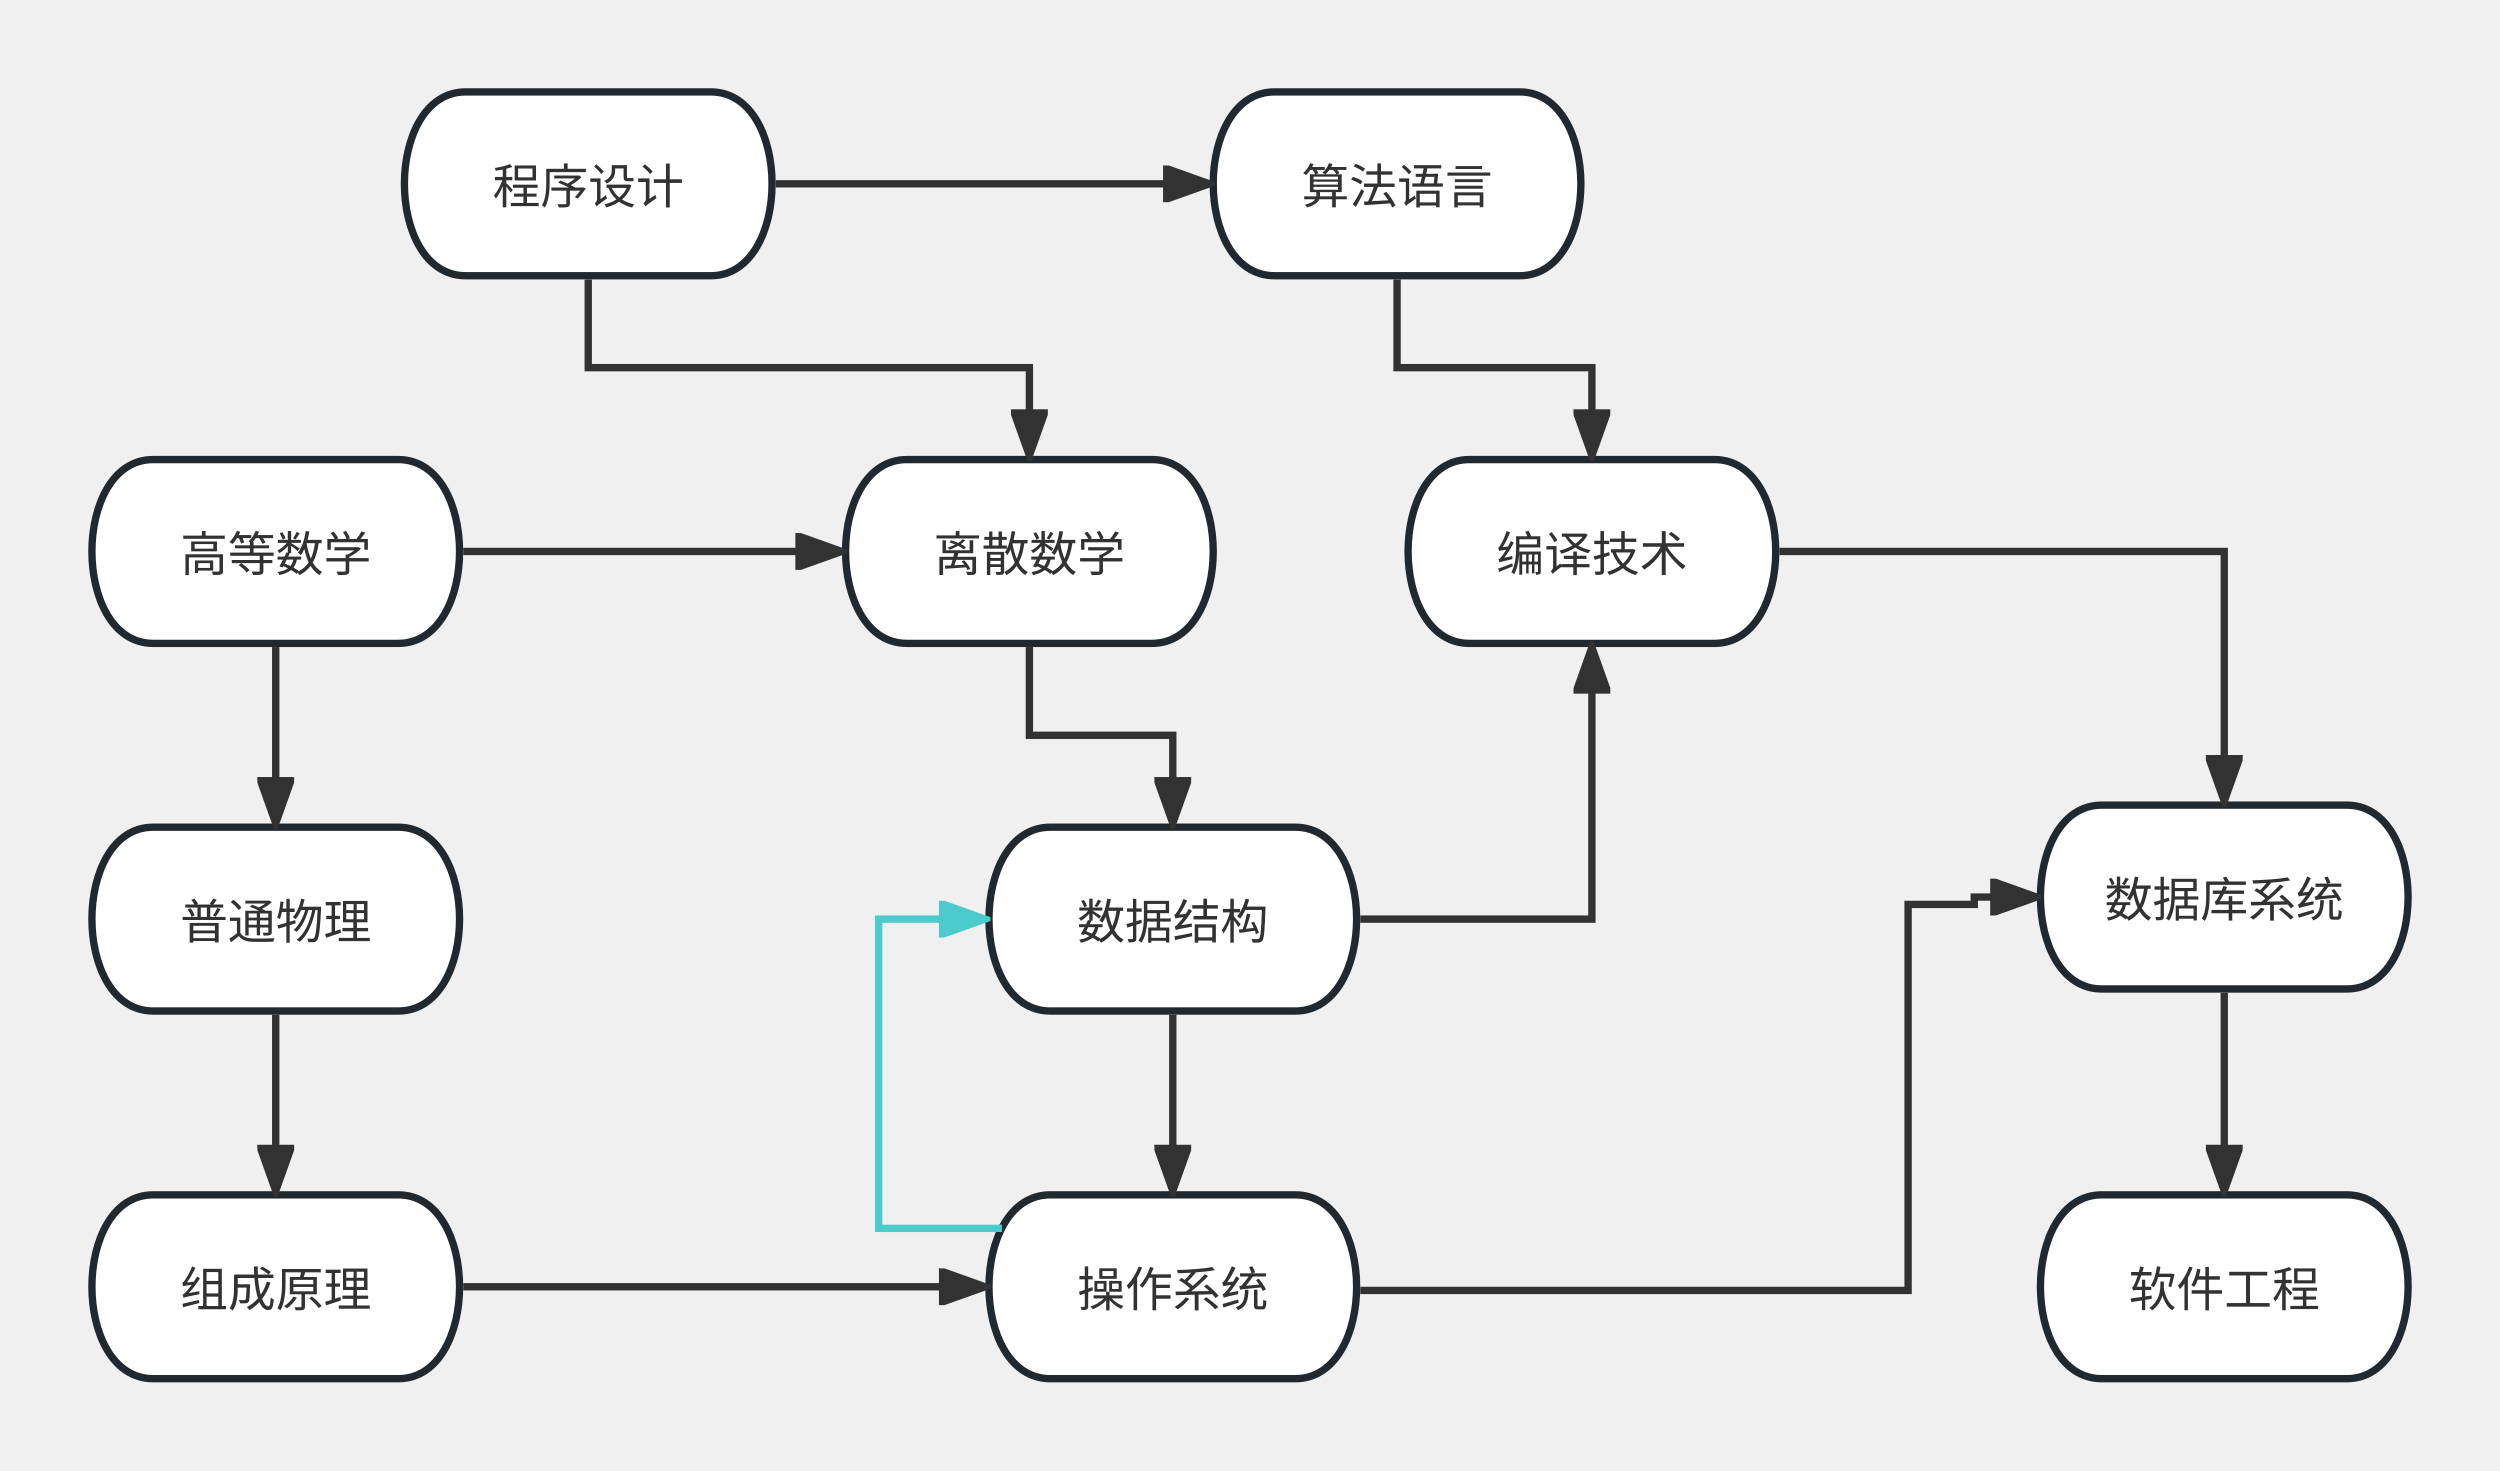
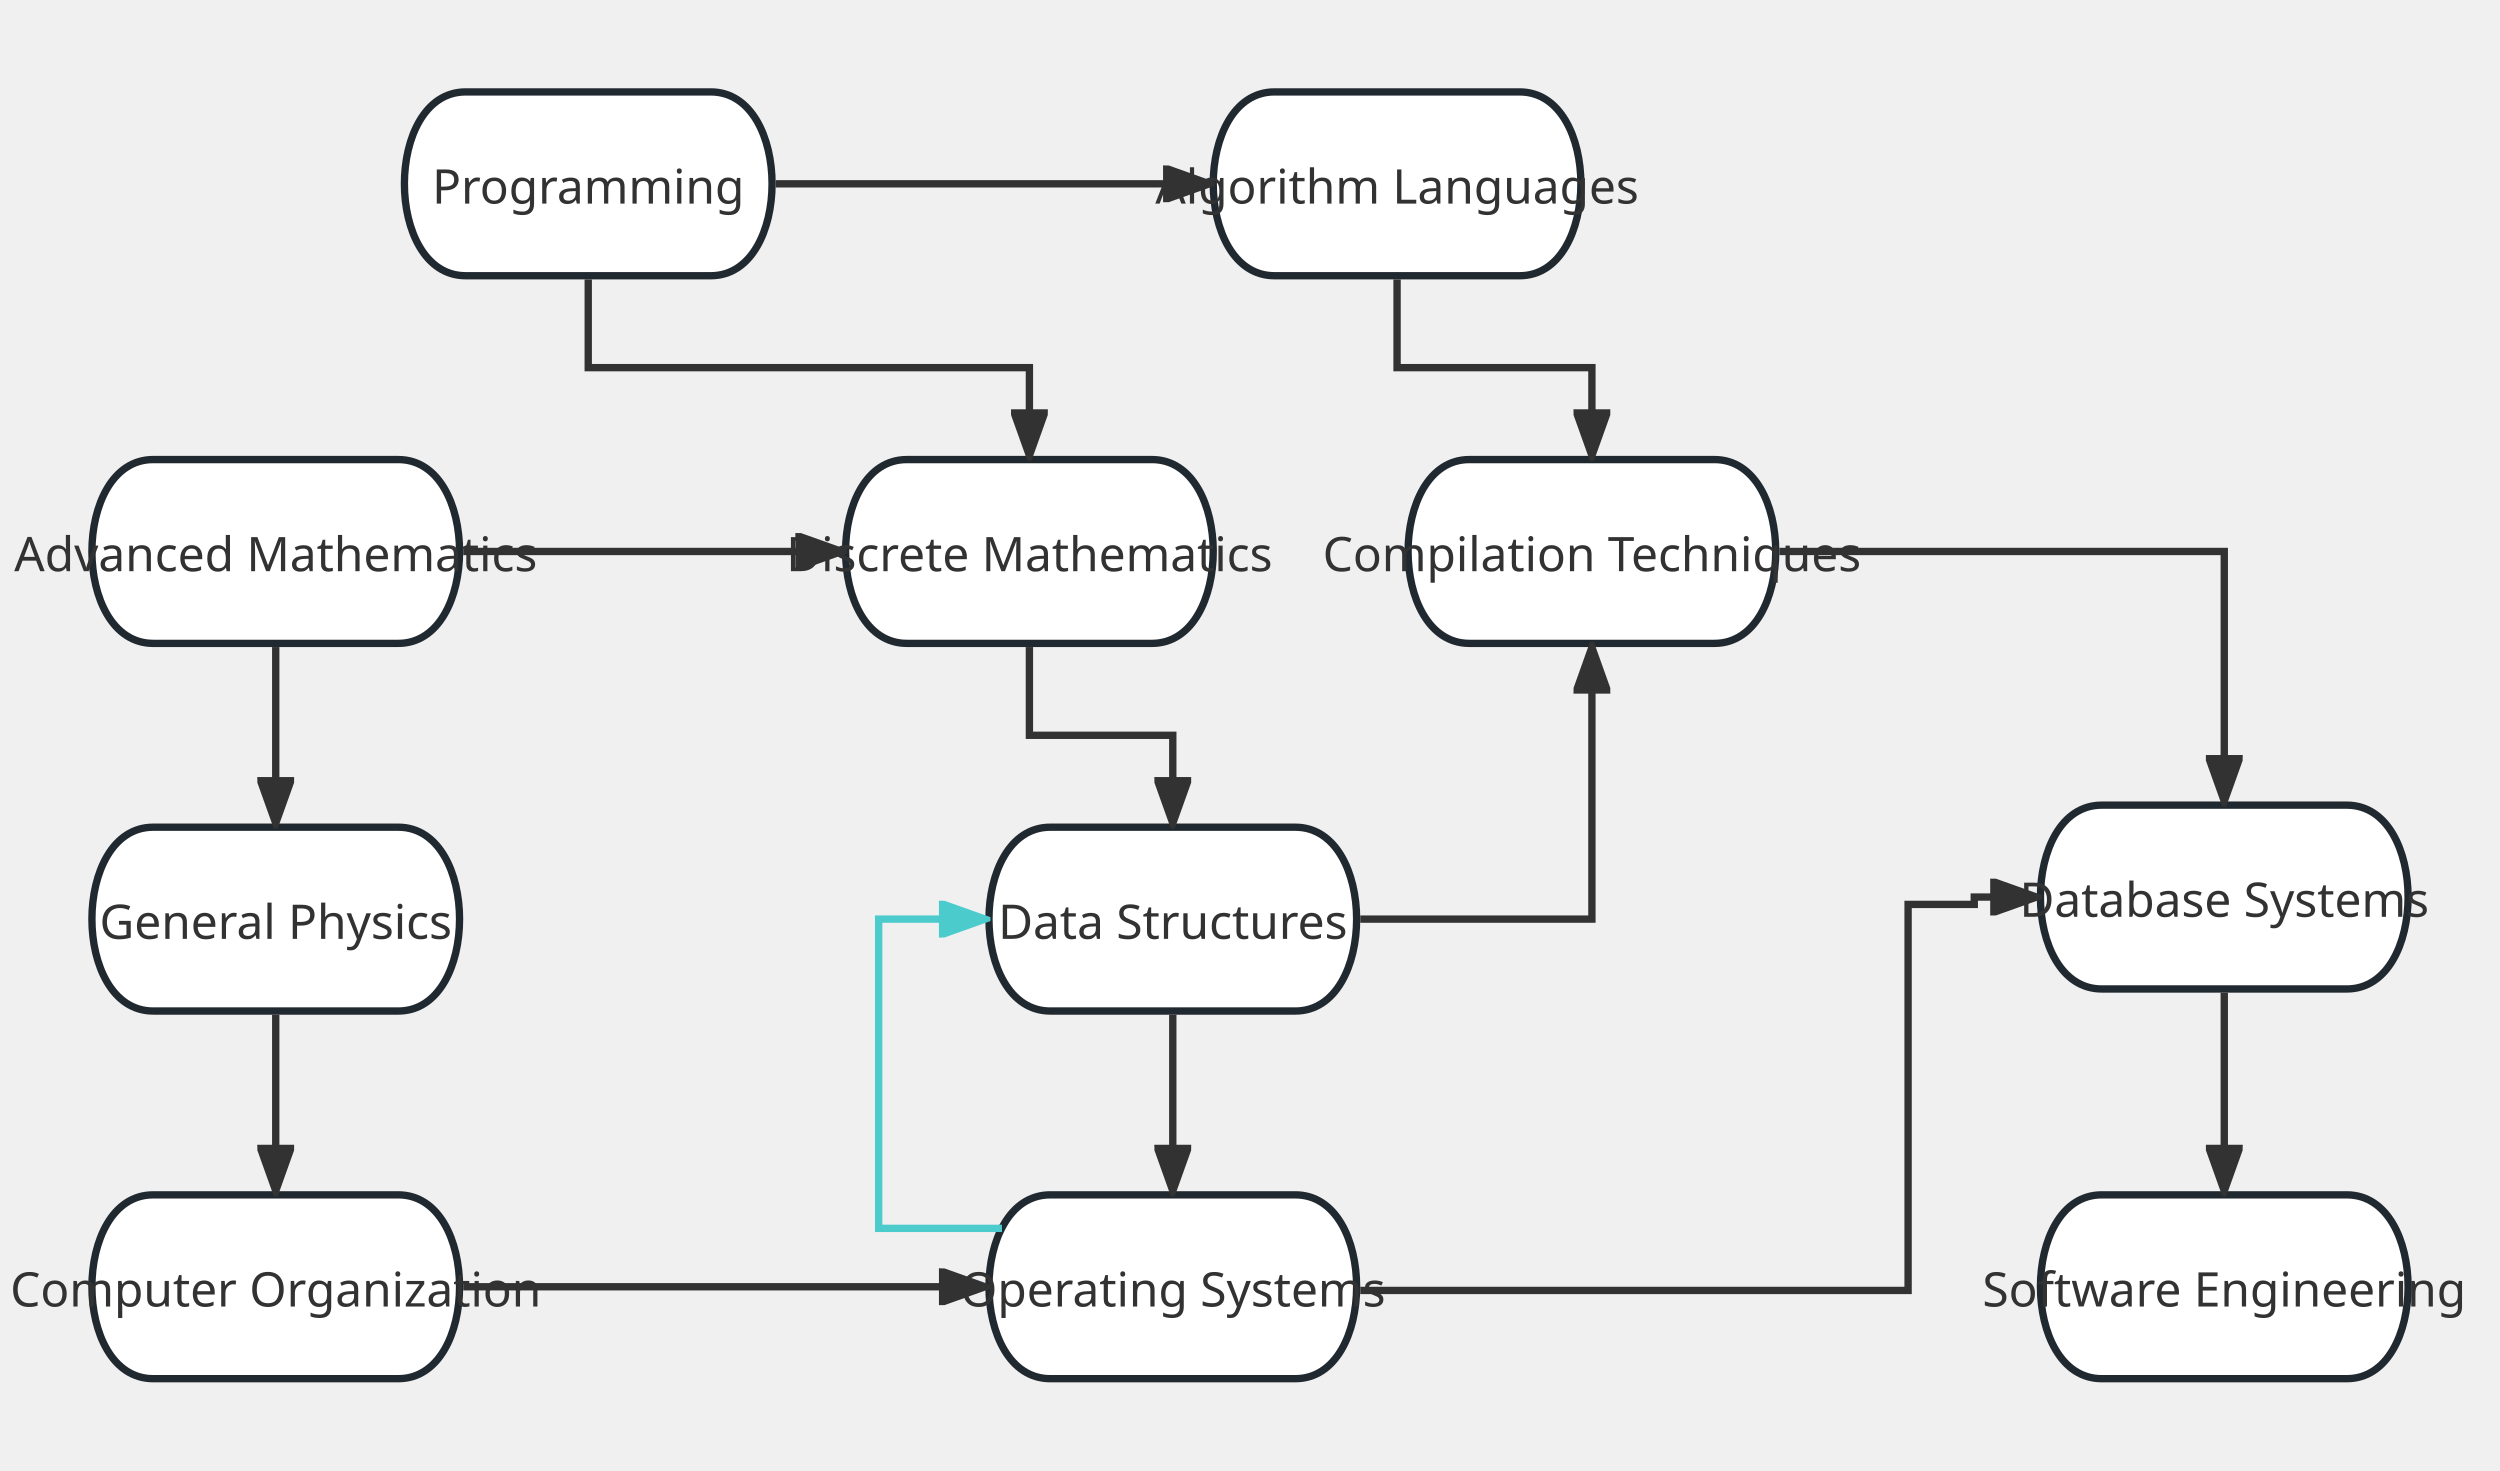
<svg xmlns="http://www.w3.org/2000/svg" id="SvgjsSvg1126" width="680" height="400" version="1.1">
  <defs id="SvgjsDefs1127">
    <marker id="SvgjsMarker1196" markerWidth="14" markerHeight="10" refX="10" refY="5" viewBox="0 0 14 10" orient="auto" markerUnits="userSpaceOnUse" stroke-dasharray="0,0">
      <path id="SvgjsPath1197" d="M0,0 L14,5 L0,10 L0,0" fill="#323232" stroke="#323232" stroke-width="1" />
    </marker>
    <marker id="SvgjsMarker1200" markerWidth="14" markerHeight="10" refX="10" refY="5" viewBox="0 0 14 10" orient="auto" markerUnits="userSpaceOnUse" stroke-dasharray="0,0">
      <path id="SvgjsPath1201" d="M0,0 L14,5 L0,10 L0,0" fill="#323232" stroke="#323232" stroke-width="1" />
    </marker>
    <marker id="SvgjsMarker1204" markerWidth="14" markerHeight="10" refX="10" refY="5" viewBox="0 0 14 10" orient="auto" markerUnits="userSpaceOnUse" stroke-dasharray="0,0">
      <path id="SvgjsPath1205" d="M0,0 L14,5 L0,10 L0,0" fill="#323232" stroke="#323232" stroke-width="1" />
    </marker>
    <marker id="SvgjsMarker1208" markerWidth="14" markerHeight="10" refX="10" refY="5" viewBox="0 0 14 10" orient="auto" markerUnits="userSpaceOnUse" stroke-dasharray="0,0">
      <path id="SvgjsPath1209" d="M0,0 L14,5 L0,10 L0,0" fill="#323232" stroke="#323232" stroke-width="1" />
    </marker>
    <marker id="SvgjsMarker1212" markerWidth="14" markerHeight="10" refX="10" refY="5" viewBox="0 0 14 10" orient="auto" markerUnits="userSpaceOnUse" stroke-dasharray="0,0">
      <path id="SvgjsPath1213" d="M0,0 L14,5 L0,10 L0,0" fill="#323232" stroke="#323232" stroke-width="1" />
    </marker>
    <marker id="SvgjsMarker1216" markerWidth="14" markerHeight="10" refX="10" refY="5" viewBox="0 0 14 10" orient="auto" markerUnits="userSpaceOnUse" stroke-dasharray="0,0">
      <path id="SvgjsPath1217" d="M0,0 L14,5 L0,10 L0,0" fill="#323232" stroke="#323232" stroke-width="1" />
    </marker>
    <marker id="SvgjsMarker1220" markerWidth="14" markerHeight="10" refX="10" refY="5" viewBox="0 0 14 10" orient="auto" markerUnits="userSpaceOnUse" stroke-dasharray="0,0">
      <path id="SvgjsPath1221" d="M0,0 L14,5 L0,10 L0,0" fill="#323232" stroke="#323232" stroke-width="1" />
    </marker>
    <marker id="SvgjsMarker1224" markerWidth="14" markerHeight="10" refX="10" refY="5" viewBox="0 0 14 10" orient="auto" markerUnits="userSpaceOnUse" stroke-dasharray="0,0">
      <path id="SvgjsPath1225" d="M0,0 L14,5 L0,10 L0,0" fill="#323232" stroke="#323232" stroke-width="1" />
    </marker>
    <marker id="SvgjsMarker1228" markerWidth="14" markerHeight="10" refX="10" refY="5" viewBox="0 0 14 10" orient="auto" markerUnits="userSpaceOnUse" stroke-dasharray="0,0">
      <path id="SvgjsPath1229" d="M0,0 L14,5 L0,10 L0,0" fill="#323232" stroke="#323232" stroke-width="1" />
    </marker>
    <marker id="SvgjsMarker1232" markerWidth="14" markerHeight="10" refX="10" refY="5" viewBox="0 0 14 10" orient="auto" markerUnits="userSpaceOnUse" stroke-dasharray="0,0">
      <path id="SvgjsPath1233" d="M0,0 L14,5 L0,10 L0,0" fill="#323232" stroke="#323232" stroke-width="1" />
    </marker>
    <marker id="SvgjsMarker1236" markerWidth="14" markerHeight="10" refX="10" refY="5" viewBox="0 0 14 10" orient="auto" markerUnits="userSpaceOnUse" stroke-dasharray="0,0">
      <path id="SvgjsPath1237" d="M0,0 L14,5 L0,10 L0,0" fill="#323232" stroke="#323232" stroke-width="1" />
    </marker>
    <marker id="SvgjsMarker1240" markerWidth="14" markerHeight="10" refX="10" refY="5" viewBox="0 0 14 10" orient="auto" markerUnits="userSpaceOnUse" stroke-dasharray="0,0">
      <path id="SvgjsPath1241" d="M0,0 L14,5 L0,10 L0,0" fill="#323232" stroke="#323232" stroke-width="1" />
    </marker>
    <marker id="SvgjsMarker1244" markerWidth="14" markerHeight="10" refX="10" refY="5" viewBox="0 0 14 10" orient="auto" markerUnits="userSpaceOnUse" stroke-dasharray="0,0">
      <path id="SvgjsPath1245" d="M0,0 L14,5 L0,10 L0,0" fill="#323232" stroke="#323232" stroke-width="1" />
    </marker>
    <marker id="SvgjsMarker1248" markerWidth="14" markerHeight="10" refX="10" refY="5" viewBox="0 0 14 10" orient="auto" markerUnits="userSpaceOnUse" stroke-dasharray="0,0">
      <path id="SvgjsPath1249" d="M0,0 L14,5 L0,10 L0,0" fill="#4ccbcd" stroke="#4ccbcd" stroke-width="1" />
    </marker>
  </defs>
  <g id="SvgjsG1128" transform="translate(110,25)">
    <path id="SvgjsPath1129" d="M 16.667 0L 83.333 0C 105.556 0 105.556 50 83.333 50L 16.667 50C -5.556 50 -5.556 0 16.667 0Z" stroke="rgba(33,41,48,1)" stroke-width="2" fill-opacity="1" fill="#ffffff" />
    <g id="SvgjsG1130">
-       <text id="SvgjsText1131" font-family="微软雅黑" text-anchor="middle" font-size="13px" width="80px" fill="#323232" font-weight="400" align="middle" lineHeight="125%" anchor="middle" family="微软雅黑" size="13px" weight="400" font-style="" opacity="1" y="14.375" transform="rotate(0)">
+       <text id="SvgjsText1131" font-family="Microsoft YaHei" text-anchor="middle" font-size="13px" width="80px" fill="#323232" font-weight="400" align="middle" lineHeight="125%" anchor="middle" family="Microsoft YaHei" size="13px" weight="400" font-style="" opacity="1" y="14.375" transform="rotate(0)">
        <tspan id="SvgjsTspan1132" dy="16" x="50">
-           <tspan id="SvgjsTspan1133" style="text-decoration:;">程序设计</tspan>
+           <tspan id="SvgjsTspan1133" style="text-decoration:;">Programming</tspan>
        </tspan>
      </text>
    </g>
  </g>
  <g id="SvgjsG1134" transform="translate(330,25)">
    <path id="SvgjsPath1135" d="M 16.667 0L 83.333 0C 105.556 0 105.556 50 83.333 50L 16.667 50C -5.556 50 -5.556 0 16.667 0Z" stroke="rgba(33,41,48,1)" stroke-width="2" fill-opacity="1" fill="#ffffff" />
    <g id="SvgjsG1136">
-       <text id="SvgjsText1137" font-family="微软雅黑" text-anchor="middle" font-size="13px" width="80px" fill="#323232" font-weight="400" align="middle" lineHeight="125%" anchor="middle" family="微软雅黑" size="13px" weight="400" font-style="" opacity="1" y="14.375" transform="rotate(0)">
+       <text id="SvgjsText1137" font-family="Microsoft YaHei" text-anchor="middle" font-size="13px" width="80px" fill="#323232" font-weight="400" align="middle" lineHeight="125%" anchor="middle" family="Microsoft YaHei" size="13px" weight="400" font-style="" opacity="1" y="14.375" transform="rotate(0)">
        <tspan id="SvgjsTspan1138" dy="16" x="50">
-           <tspan id="SvgjsTspan1139" style="text-decoration:;">算法语言</tspan>
+           <tspan id="SvgjsTspan1139" style="text-decoration:;">Algorithm Languages</tspan>
        </tspan>
      </text>
    </g>
  </g>
  <g id="SvgjsG1140" transform="translate(25,125)">
    <path id="SvgjsPath1141" d="M 16.667 0L 83.333 0C 105.556 0 105.556 50 83.333 50L 16.667 50C -5.556 50 -5.556 0 16.667 0Z" stroke="rgba(33,41,48,1)" stroke-width="2" fill-opacity="1" fill="#ffffff" />
    <g id="SvgjsG1142">
-       <text id="SvgjsText1143" font-family="微软雅黑" text-anchor="middle" font-size="13px" width="80px" fill="#323232" font-weight="400" align="middle" lineHeight="125%" anchor="middle" family="微软雅黑" size="13px" weight="400" font-style="" opacity="1" y="14.375" transform="rotate(0)">
+       <text id="SvgjsText1143" font-family="Microsoft YaHei" text-anchor="middle" font-size="13px" width="80px" fill="#323232" font-weight="400" align="middle" lineHeight="125%" anchor="middle" family="Microsoft YaHei" size="13px" weight="400" font-style="" opacity="1" y="14.375" transform="rotate(0)">
        <tspan id="SvgjsTspan1144" dy="16" x="50">
-           <tspan id="SvgjsTspan1145" style="text-decoration:;">高等数学</tspan>
+           <tspan id="SvgjsTspan1145" style="text-decoration:;">Advanced Mathematics</tspan>
        </tspan>
      </text>
    </g>
  </g>
  <g id="SvgjsG1146" transform="translate(230,125)">
    <path id="SvgjsPath1147" d="M 16.667 0L 83.333 0C 105.556 0 105.556 50 83.333 50L 16.667 50C -5.556 50 -5.556 0 16.667 0Z" stroke="rgba(33,41,48,1)" stroke-width="2" fill-opacity="1" fill="#ffffff" />
    <g id="SvgjsG1148">
-       <text id="SvgjsText1149" font-family="微软雅黑" text-anchor="middle" font-size="13px" width="80px" fill="#323232" font-weight="400" align="middle" lineHeight="125%" anchor="middle" family="微软雅黑" size="13px" weight="400" font-style="" opacity="1" y="14.375" transform="rotate(0)">
+       <text id="SvgjsText1149" font-family="Microsoft YaHei" text-anchor="middle" font-size="13px" width="80px" fill="#323232" font-weight="400" align="middle" lineHeight="125%" anchor="middle" family="Microsoft YaHei" size="13px" weight="400" font-style="" opacity="1" y="14.375" transform="rotate(0)">
        <tspan id="SvgjsTspan1150" dy="16" x="50">
-           <tspan id="SvgjsTspan1151" style="text-decoration:;">离散数学</tspan>
+           <tspan id="SvgjsTspan1151" style="text-decoration:;">Discrete Mathematics</tspan>
        </tspan>
      </text>
    </g>
  </g>
  <g id="SvgjsG1152" transform="translate(383,125)">
    <path id="SvgjsPath1153" d="M 16.667 0L 83.333 0C 105.556 0 105.556 50 83.333 50L 16.667 50C -5.556 50 -5.556 0 16.667 0Z" stroke="rgba(33,41,48,1)" stroke-width="2" fill-opacity="1" fill="#ffffff" />
    <g id="SvgjsG1154">
-       <text id="SvgjsText1155" font-family="微软雅黑" text-anchor="middle" font-size="13px" width="80px" fill="#323232" font-weight="400" align="middle" lineHeight="125%" anchor="middle" family="微软雅黑" size="13px" weight="400" font-style="" opacity="1" y="14.375" transform="rotate(0)">
+       <text id="SvgjsText1155" font-family="Microsoft YaHei" text-anchor="middle" font-size="13px" width="80px" fill="#323232" font-weight="400" align="middle" lineHeight="125%" anchor="middle" family="Microsoft YaHei" size="13px" weight="400" font-style="" opacity="1" y="14.375" transform="rotate(0)">
        <tspan id="SvgjsTspan1156" dy="16" x="50">
-           <tspan id="SvgjsTspan1157" style="text-decoration:;">编译技术</tspan>
+           <tspan id="SvgjsTspan1157" style="text-decoration:;">Compilation Techniques</tspan>
        </tspan>
      </text>
    </g>
  </g>
  <g id="SvgjsG1158" transform="translate(25,225)">
    <path id="SvgjsPath1159" d="M 16.667 0L 83.333 0C 105.556 0 105.556 50 83.333 50L 16.667 50C -5.556 50 -5.556 0 16.667 0Z" stroke="rgba(33,41,48,1)" stroke-width="2" fill-opacity="1" fill="#ffffff" />
    <g id="SvgjsG1160">
-       <text id="SvgjsText1161" font-family="微软雅黑" text-anchor="middle" font-size="13px" width="80px" fill="#323232" font-weight="400" align="middle" lineHeight="125%" anchor="middle" family="微软雅黑" size="13px" weight="400" font-style="" opacity="1" y="14.375" transform="rotate(0)">
+       <text id="SvgjsText1161" font-family="Microsoft YaHei" text-anchor="middle" font-size="13px" width="80px" fill="#323232" font-weight="400" align="middle" lineHeight="125%" anchor="middle" family="Microsoft YaHei" size="13px" weight="400" font-style="" opacity="1" y="14.375" transform="rotate(0)">
        <tspan id="SvgjsTspan1162" dy="16" x="50">
-           <tspan id="SvgjsTspan1163" style="text-decoration:;">普通物理</tspan>
+           <tspan id="SvgjsTspan1163" style="text-decoration:;">General Physics</tspan>
        </tspan>
      </text>
    </g>
  </g>
  <g id="SvgjsG1164" transform="translate(269,225)">
    <path id="SvgjsPath1165" d="M 16.667 0L 83.333 0C 105.556 0 105.556 50 83.333 50L 16.667 50C -5.556 50 -5.556 0 16.667 0Z" stroke="rgba(33,41,48,1)" stroke-width="2" fill-opacity="1" fill="#ffffff" />
    <g id="SvgjsG1166">
-       <text id="SvgjsText1167" font-family="微软雅黑" text-anchor="middle" font-size="13px" width="80px" fill="#323232" font-weight="400" align="middle" lineHeight="125%" anchor="middle" family="微软雅黑" size="13px" weight="400" font-style="" opacity="1" y="14.375" transform="rotate(0)">
+       <text id="SvgjsText1167" font-family="Microsoft YaHei" text-anchor="middle" font-size="13px" width="80px" fill="#323232" font-weight="400" align="middle" lineHeight="125%" anchor="middle" family="Microsoft YaHei" size="13px" weight="400" font-style="" opacity="1" y="14.375" transform="rotate(0)">
        <tspan id="SvgjsTspan1168" dy="16" x="50">
-           <tspan id="SvgjsTspan1169" style="text-decoration:;">数据结构</tspan>
+           <tspan id="SvgjsTspan1169" style="text-decoration:;">Data Structures</tspan>
        </tspan>
      </text>
    </g>
  </g>
  <g id="SvgjsG1170" transform="translate(555,219)">
    <path id="SvgjsPath1171" d="M 16.667 0L 83.333 0C 105.556 0 105.556 50 83.333 50L 16.667 50C -5.556 50 -5.556 0 16.667 0Z" stroke="rgba(33,41,48,1)" stroke-width="2" fill-opacity="1" fill="#ffffff" />
    <g id="SvgjsG1172">
-       <text id="SvgjsText1173" font-family="微软雅黑" text-anchor="middle" font-size="13px" width="80px" fill="#323232" font-weight="400" align="middle" lineHeight="125%" anchor="middle" family="微软雅黑" size="13px" weight="400" font-style="" opacity="1" y="14.375" transform="rotate(0)">
+       <text id="SvgjsText1173" font-family="Microsoft YaHei" text-anchor="middle" font-size="13px" width="80px" fill="#323232" font-weight="400" align="middle" lineHeight="125%" anchor="middle" family="Microsoft YaHei" size="13px" weight="400" font-style="" opacity="1" y="14.375" transform="rotate(0)">
        <tspan id="SvgjsTspan1174" dy="16" x="50">
-           <tspan id="SvgjsTspan1175" style="text-decoration:;">数据库系统</tspan>
+           <tspan id="SvgjsTspan1175" style="text-decoration:;">Database Systems</tspan>
        </tspan>
      </text>
    </g>
  </g>
  <g id="SvgjsG1176" transform="translate(25,325)">
    <path id="SvgjsPath1177" d="M 16.667 0L 83.333 0C 105.556 0 105.556 50 83.333 50L 16.667 50C -5.556 50 -5.556 0 16.667 0Z" stroke="rgba(33,41,48,1)" stroke-width="2" fill-opacity="1" fill="#ffffff" />
    <g id="SvgjsG1178">
-       <text id="SvgjsText1179" font-family="微软雅黑" text-anchor="middle" font-size="13px" width="80px" fill="#323232" font-weight="400" align="middle" lineHeight="125%" anchor="middle" family="微软雅黑" size="13px" weight="400" font-style="" opacity="1" y="14.375" transform="rotate(0)">
+       <text id="SvgjsText1179" font-family="Microsoft YaHei" text-anchor="middle" font-size="13px" width="80px" fill="#323232" font-weight="400" align="middle" lineHeight="125%" anchor="middle" family="Microsoft YaHei" size="13px" weight="400" font-style="" opacity="1" y="14.375" transform="rotate(0)">
        <tspan id="SvgjsTspan1180" dy="16" x="50">
-           <tspan id="SvgjsTspan1181" style="text-decoration:;">组成原理</tspan>
+           <tspan id="SvgjsTspan1181" style="text-decoration:;">Computer Organization</tspan>
        </tspan>
      </text>
    </g>
  </g>
  <g id="SvgjsG1182" transform="translate(269,325)">
    <path id="SvgjsPath1183" d="M 16.667 0L 83.333 0C 105.556 0 105.556 50 83.333 50L 16.667 50C -5.556 50 -5.556 0 16.667 0Z" stroke="rgba(33,41,48,1)" stroke-width="2" fill-opacity="1" fill="#ffffff" />
    <g id="SvgjsG1184">
-       <text id="SvgjsText1185" font-family="微软雅黑" text-anchor="middle" font-size="13px" width="80px" fill="#323232" font-weight="400" align="middle" lineHeight="125%" anchor="middle" family="微软雅黑" size="13px" weight="400" font-style="" opacity="1" y="14.375" transform="rotate(0)">
+       <text id="SvgjsText1185" font-family="Microsoft YaHei" text-anchor="middle" font-size="13px" width="80px" fill="#323232" font-weight="400" align="middle" lineHeight="125%" anchor="middle" family="Microsoft YaHei" size="13px" weight="400" font-style="" opacity="1" y="14.375" transform="rotate(0)">
        <tspan id="SvgjsTspan1186" dy="16" x="50">
-           <tspan id="SvgjsTspan1187" style="text-decoration:;">操作系统</tspan>
+           <tspan id="SvgjsTspan1187" style="text-decoration:;">Operating Systems</tspan>
        </tspan>
      </text>
    </g>
  </g>
  <g id="SvgjsG1188" transform="translate(555,325)">
    <path id="SvgjsPath1189" d="M 16.667 0L 83.333 0C 105.556 0 105.556 50 83.333 50L 16.667 50C -5.556 50 -5.556 0 16.667 0Z" stroke="rgba(33,41,48,1)" stroke-width="2" fill-opacity="1" fill="#ffffff" />
    <g id="SvgjsG1190">
-       <text id="SvgjsText1191" font-family="微软雅黑" text-anchor="middle" font-size="13px" width="80px" fill="#323232" font-weight="400" align="middle" lineHeight="125%" anchor="middle" family="微软雅黑" size="13px" weight="400" font-style="" opacity="1" y="14.375" transform="rotate(0)">
+       <text id="SvgjsText1191" font-family="Microsoft YaHei" text-anchor="middle" font-size="13px" width="80px" fill="#323232" font-weight="400" align="middle" lineHeight="125%" anchor="middle" family="Microsoft YaHei" size="13px" weight="400" font-style="" opacity="1" y="14.375" transform="rotate(0)">
        <tspan id="SvgjsTspan1192" dy="16" x="50">
-           <tspan id="SvgjsTspan1193" style="text-decoration:;">软件工程</tspan>
+           <tspan id="SvgjsTspan1193" style="text-decoration:;">Software Engineering</tspan>
        </tspan>
      </text>
    </g>
  </g>
  <g id="SvgjsG1194">
    <path id="SvgjsPath1195" d="M160 76L160 100L280 100L280 121.4" stroke="#323232" stroke-width="2" fill="none" marker-end="url(#SvgjsMarker1196)" />
  </g>
  <g id="SvgjsG1198">
    <path id="SvgjsPath1199" d="M211 50L270 50L270 50L326.4 50" stroke="#323232" stroke-width="2" fill="none" marker-end="url(#SvgjsMarker1200)" />
  </g>
  <g id="SvgjsG1202">
    <path id="SvgjsPath1203" d="M380 76L380 100L433 100L433 121.4" stroke="#323232" stroke-width="2" fill="none" marker-end="url(#SvgjsMarker1204)" />
  </g>
  <g id="SvgjsG1206">
    <path id="SvgjsPath1207" d="M75 176L75 200L75 200L75 221.4" stroke="#323232" stroke-width="2" fill="none" marker-end="url(#SvgjsMarker1208)" />
  </g>
  <g id="SvgjsG1210">
    <path id="SvgjsPath1211" d="M126 150L177.5 150L177.5 150L226.4 150" stroke="#323232" stroke-width="2" fill="none" marker-end="url(#SvgjsMarker1212)" />
  </g>
  <g id="SvgjsG1214">
    <path id="SvgjsPath1215" d="M280 176L280 200L319 200L319 221.4" stroke="#323232" stroke-width="2" fill="none" marker-end="url(#SvgjsMarker1216)" />
  </g>
  <g id="SvgjsG1218">
    <path id="SvgjsPath1219" d="M370 250L433 250L433 178.6" stroke="#323232" stroke-width="2" fill="none" marker-end="url(#SvgjsMarker1220)" />
  </g>
  <g id="SvgjsG1222">
    <path id="SvgjsPath1223" d="M484 150L605 150L605 215.4" stroke="#323232" stroke-width="2" fill="none" marker-end="url(#SvgjsMarker1224)" />
  </g>
  <g id="SvgjsG1226">
    <path id="SvgjsPath1227" d="M605 270L605 297L605 297L605 321.4" stroke="#323232" stroke-width="2" fill="none" marker-end="url(#SvgjsMarker1228)" />
  </g>
  <g id="SvgjsG1230">
    <path id="SvgjsPath1231" d="M370 351L519 351L519 246L537 246L537 244L551.4 244" stroke="#323232" stroke-width="2" fill="none" marker-end="url(#SvgjsMarker1232)" />
  </g>
  <g id="SvgjsG1234">
    <path id="SvgjsPath1235" d="M319 276L319 300L319 300L319 321.4" stroke="#323232" stroke-width="2" fill="none" marker-end="url(#SvgjsMarker1236)" />
  </g>
  <g id="SvgjsG1238">
    <path id="SvgjsPath1239" d="M126 350L197 350L197 350L265.4 350" stroke="#323232" stroke-width="2" fill="none" marker-end="url(#SvgjsMarker1240)" />
  </g>
  <g id="SvgjsG1242">
    <path id="SvgjsPath1243" d="M75 276L75 300L75 300L75 321.4" stroke="#323232" stroke-width="2" fill="none" marker-end="url(#SvgjsMarker1244)" />
  </g>
  <g id="SvgjsG1246">
    <path id="SvgjsPath1247" d="M272.532 334.113L239 334.113L239 250L265.4 250" stroke="#4ccbcd" stroke-width="2" fill="none" marker-end="url(#SvgjsMarker1248)" />
  </g>
</svg>
